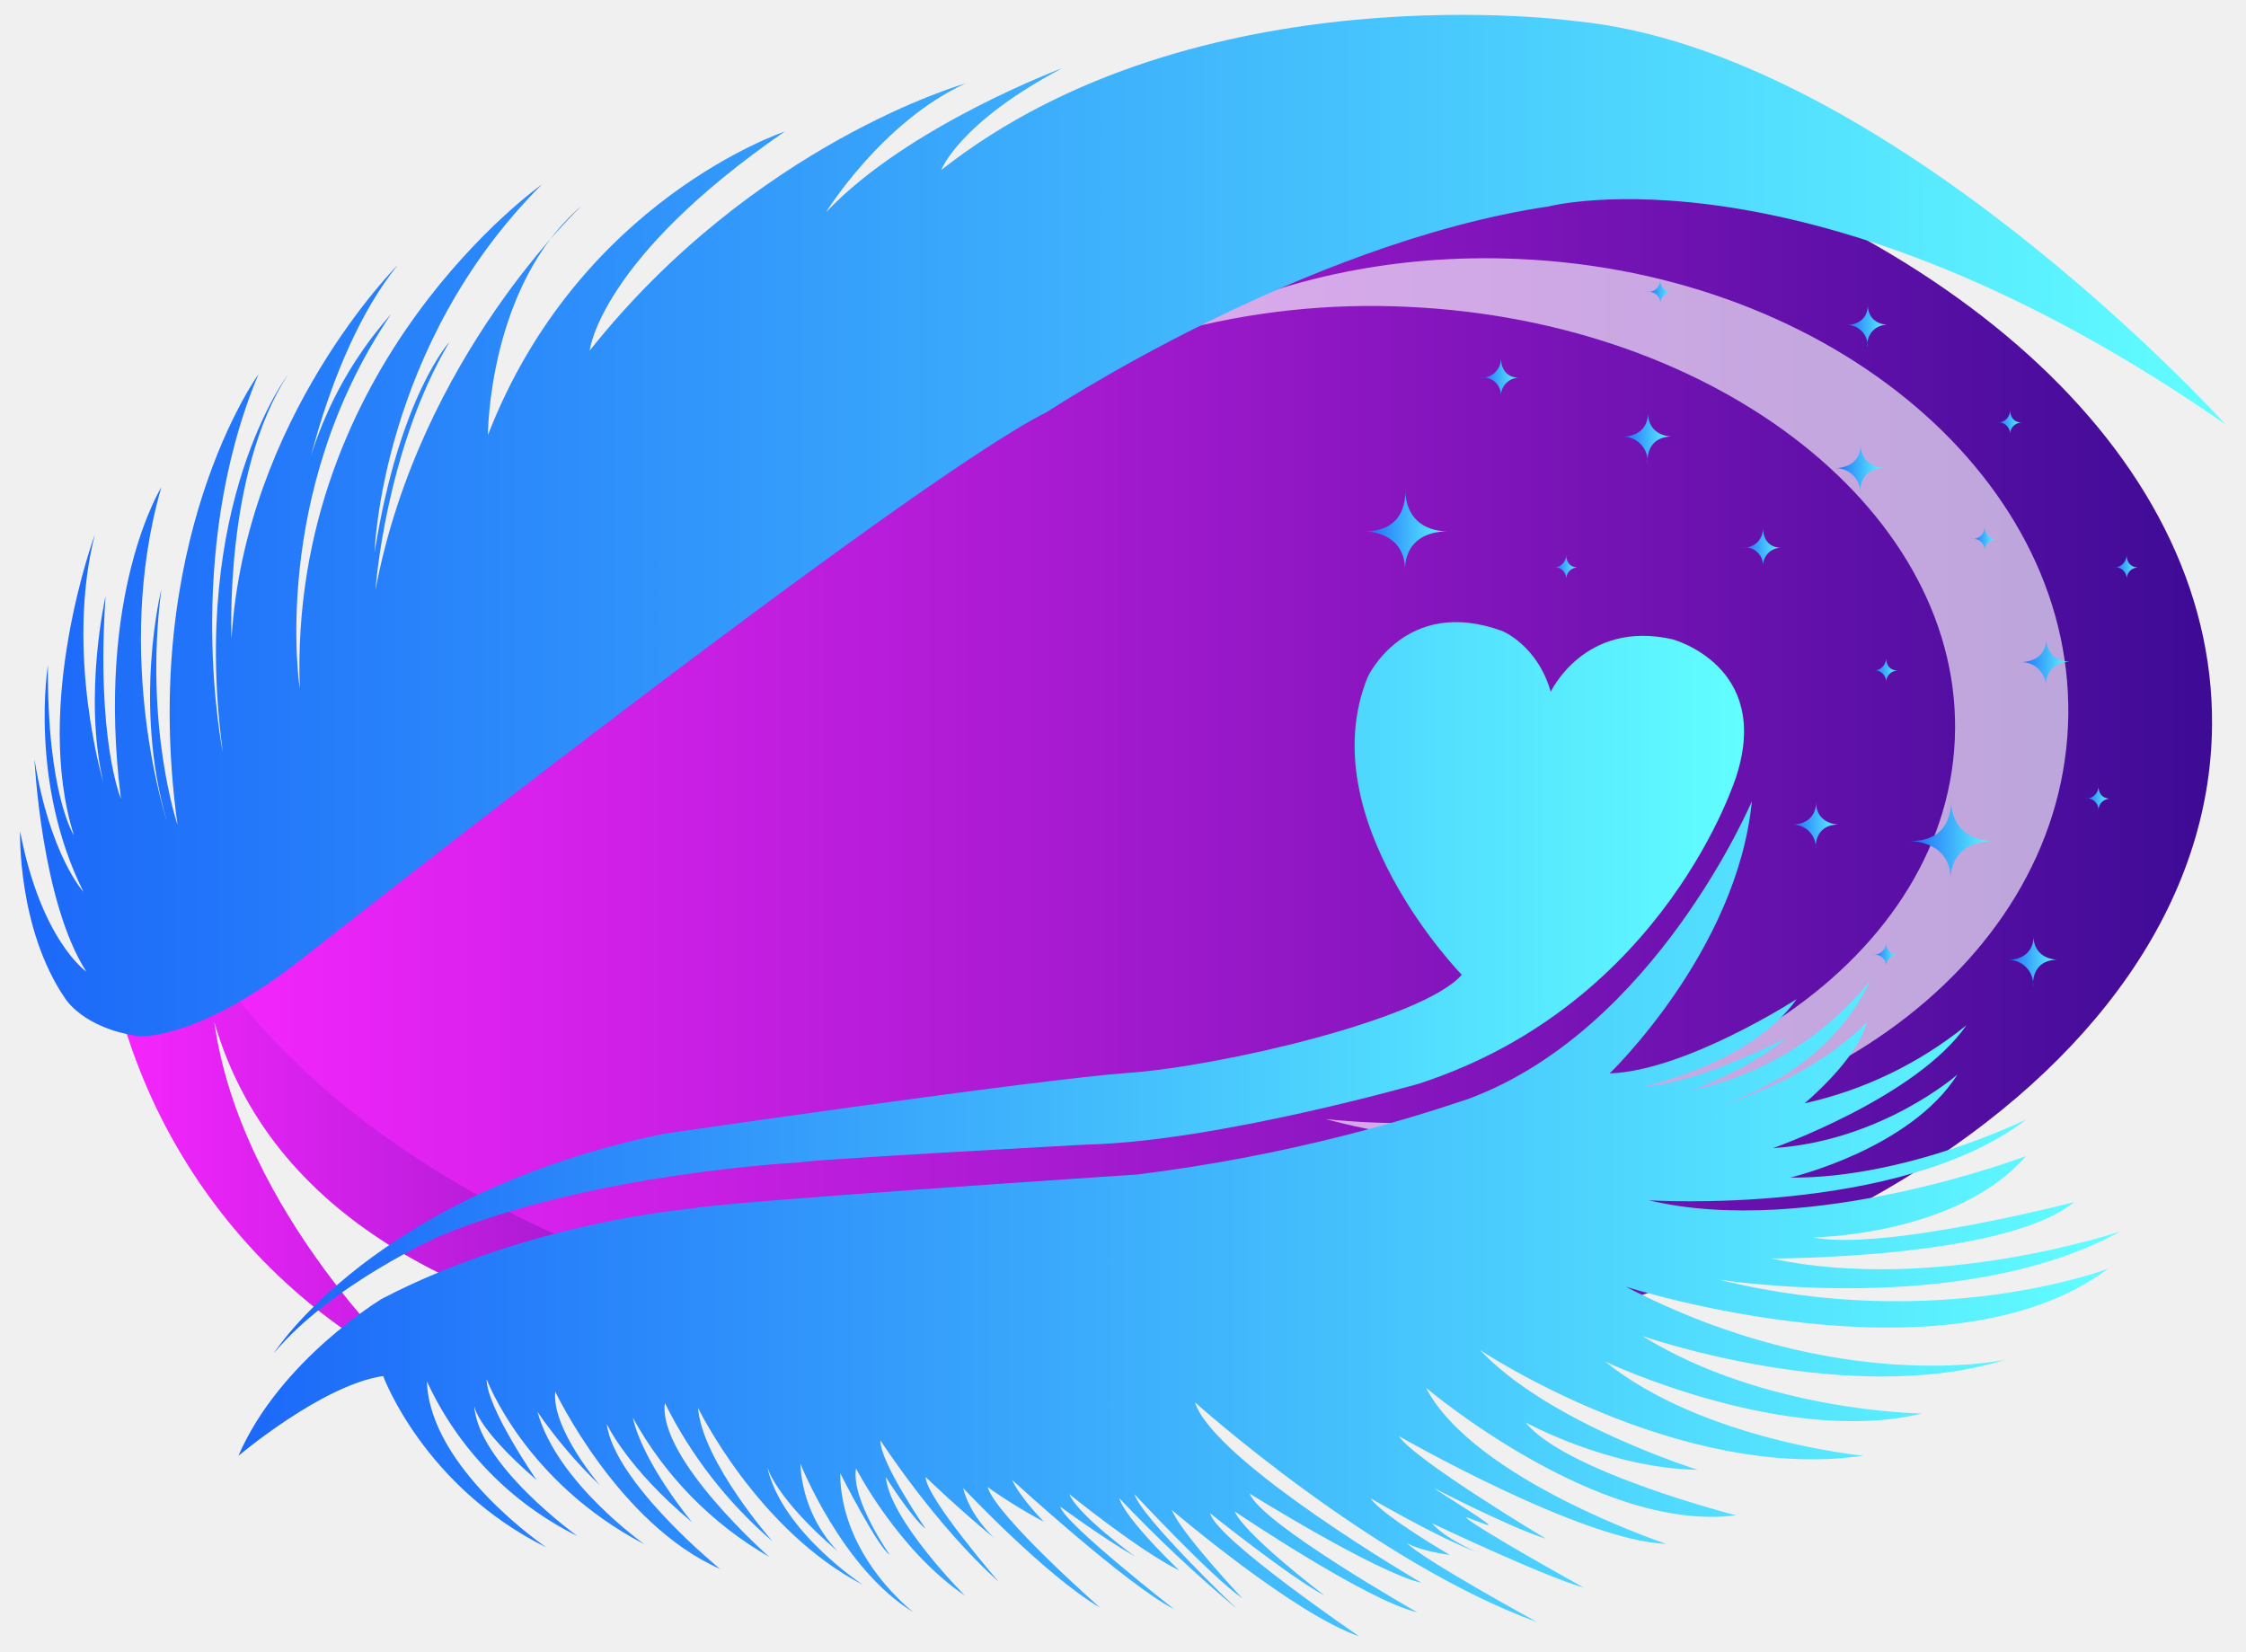
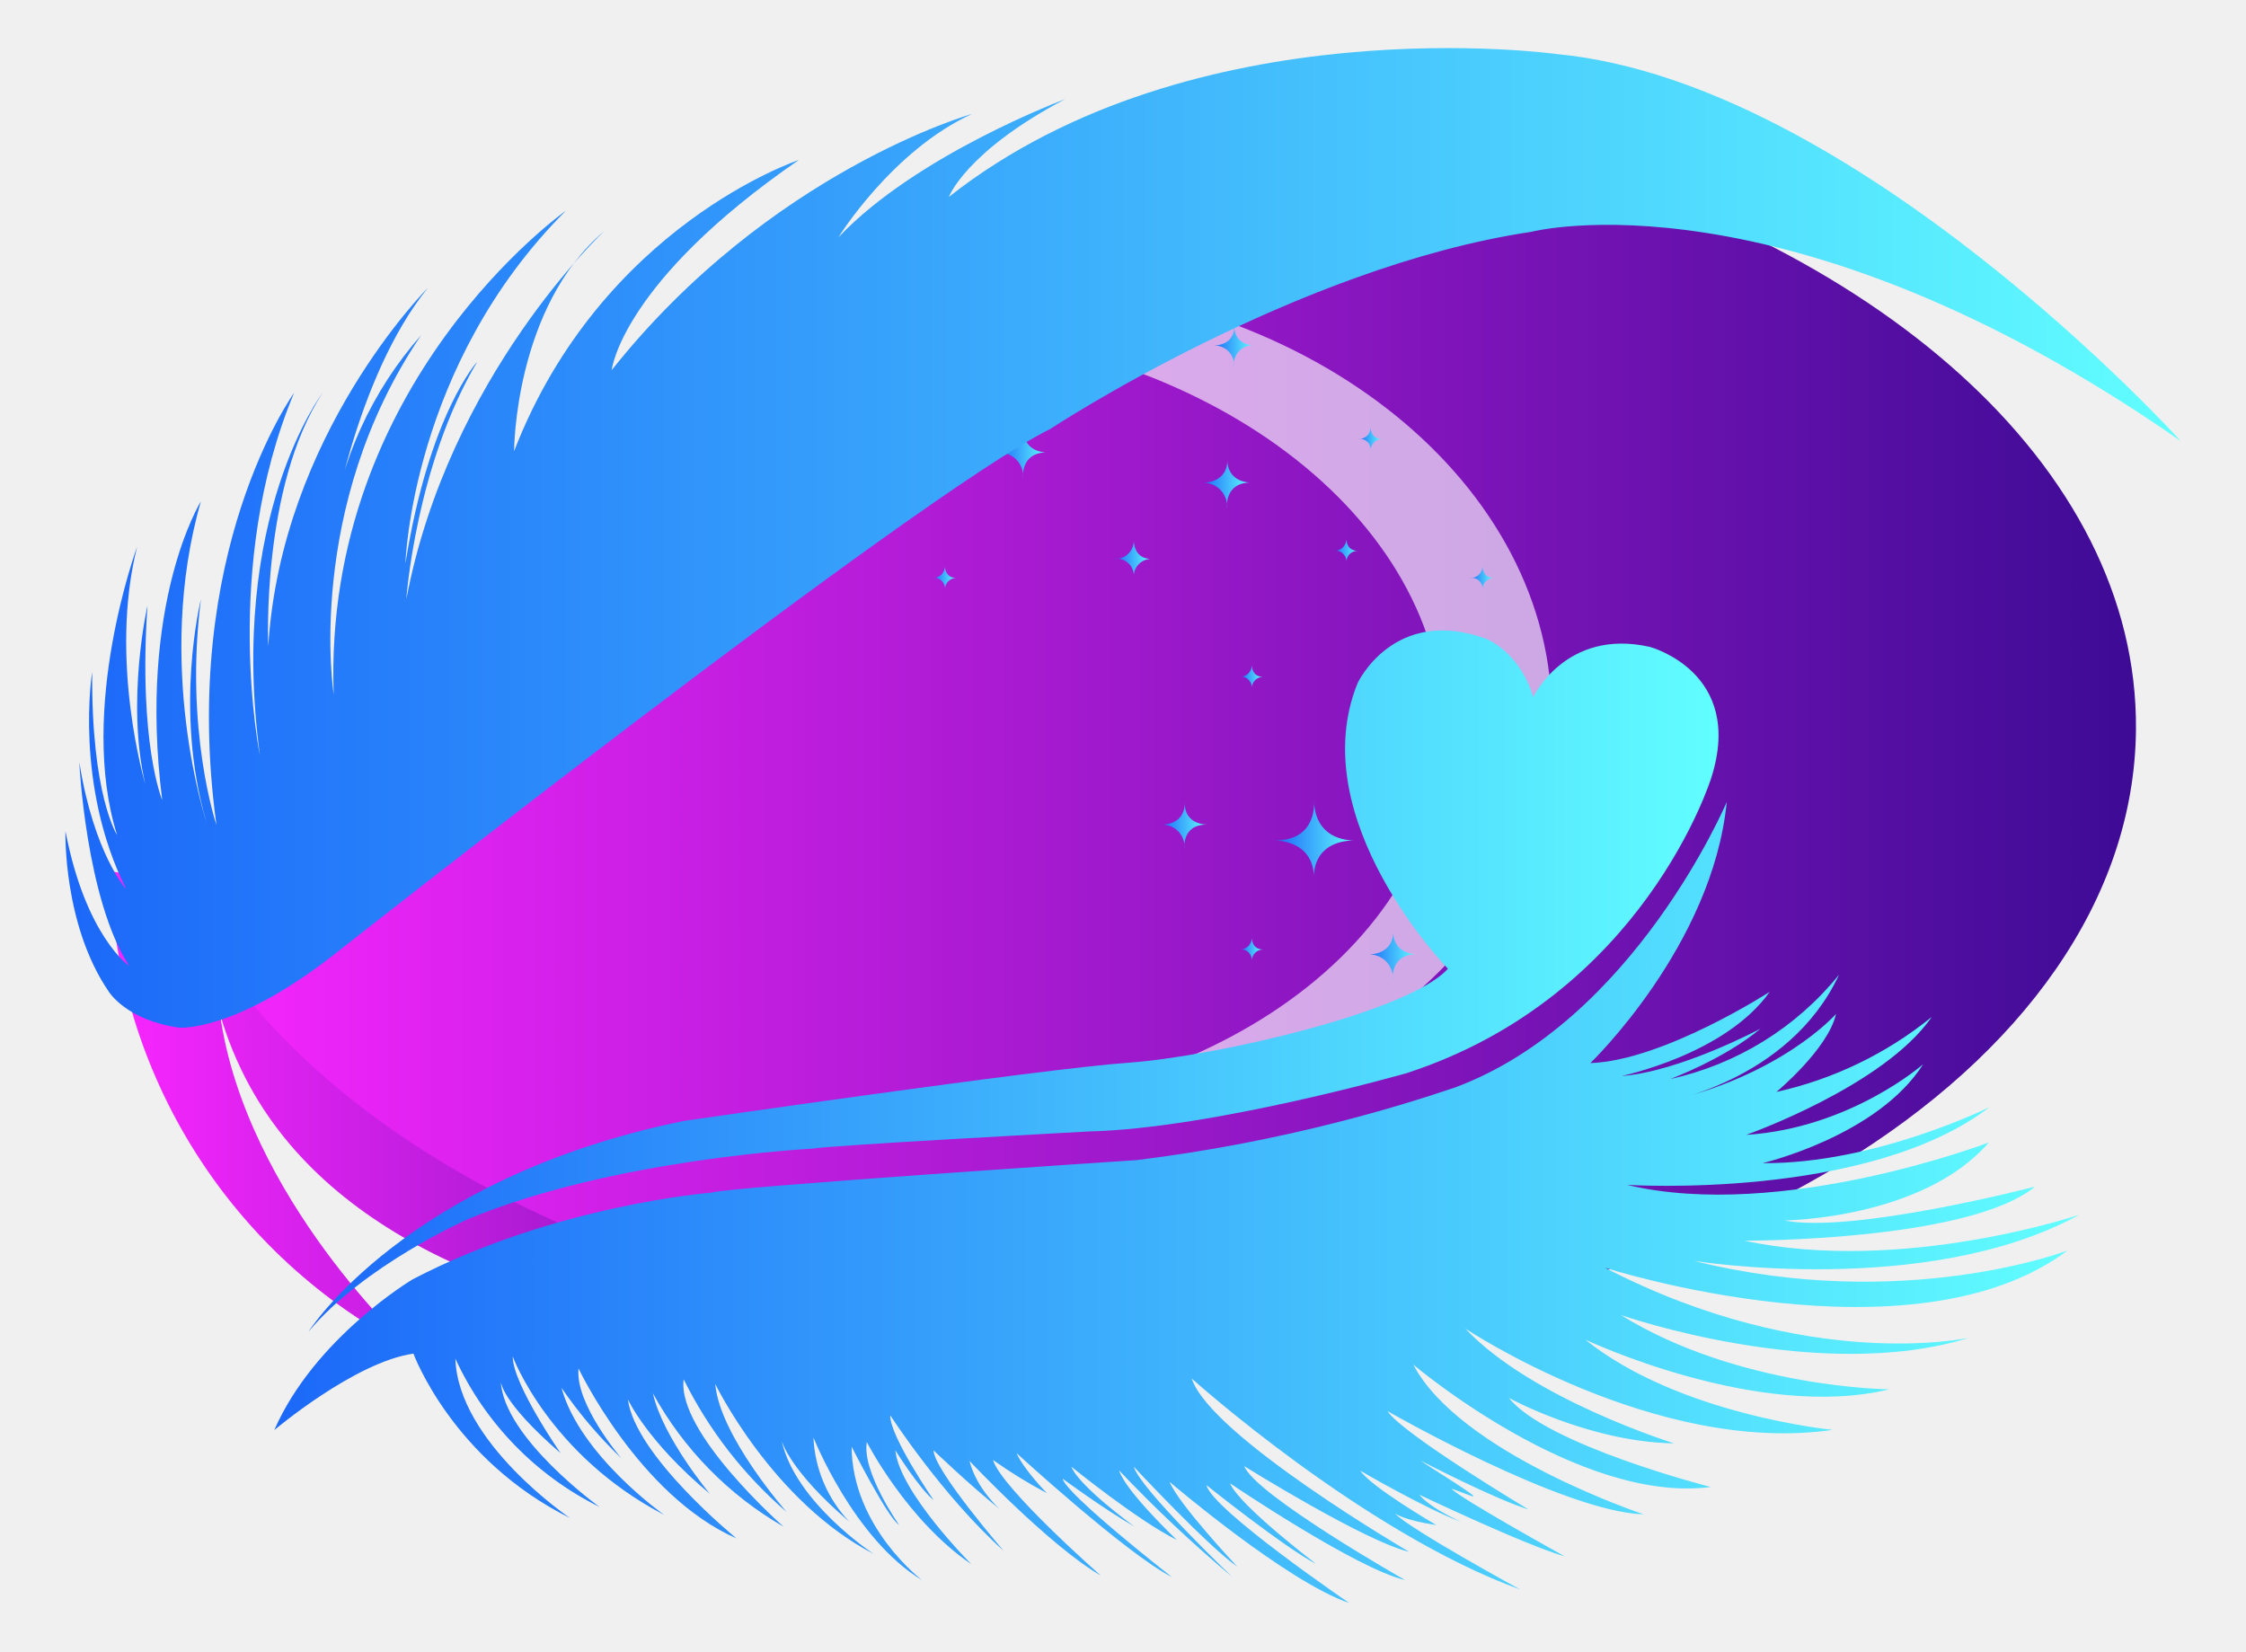
- <svg xmlns="http://www.w3.org/2000/svg" xmlns:xlink="http://www.w3.org/1999/xlink" id="Camada_1" data-name="Camada 1" viewBox="0 0 416.18 306.01">
+ <svg xmlns="http://www.w3.org/2000/svg" xmlns:xlink="http://www.w3.org/1999/xlink" id="Camada_1" data-name="Camada 1" viewBox="0 0 433.95 319.07">
  <defs>
    <style>.cls-1{fill:url(#Roxito);}.cls-2{fill:url(#Roxito-2);}.cls-3{fill:#fff;opacity:0.63;}.cls-4{fill:url(#Blue);}.cls-5{fill:url(#Blue-2);}.cls-6{fill:url(#Blue-3);}.cls-7{fill:url(#Blue-4);}.cls-8{fill:url(#Blue-5);}.cls-9{fill:url(#Blue-6);}.cls-10{fill:url(#Blue-7);}.cls-11{fill:url(#Blue-8);}.cls-12{fill:url(#Blue-9);}.cls-13{fill:url(#Blue-10);}.cls-14{fill:url(#Blue-11);}.cls-15{fill:url(#Blue-12);}.cls-16{fill:url(#Blue-13);}.cls-17{fill:url(#Blue-14);}.cls-18{fill:url(#Blue-15);}.cls-19{fill:url(#Blue-16);}.cls-20{fill:url(#Blue-17);}.cls-21{fill:url(#Blue-18);}.cls-22{fill:url(#Blue-19);}.cls-23{fill:url(#Blue-20);}.cls-24{fill:url(#Blue-21);}</style>
-     <linearGradient id="Roxito" x1="18.46" y1="189.61" x2="226.73" y2="189.61" gradientUnits="userSpaceOnUse">
+     <linearGradient id="Roxito" x1="21.26" y1="196.14" x2="229.52" y2="196.14" gradientUnits="userSpaceOnUse">
      <stop offset="0" stop-color="#f926ff" />
      <stop offset="1" stop-color="#3d0b95" />
    </linearGradient>
-     <linearGradient id="Roxito-2" x1="30.91" y1="137.18" x2="409.9" y2="137.18" xlink:href="#Roxito" />
-     <linearGradient id="Blue" x1="252.9" y1="98.15" x2="268.38" y2="98.15" gradientUnits="userSpaceOnUse">
+     <linearGradient id="Roxito-2" x1="33.71" y1="143.71" x2="412.7" y2="143.71" xlink:href="#Roxito" />
+     <linearGradient id="Blue" x1="145.27" y1="104.69" x2="160.76" y2="104.69" gradientUnits="userSpaceOnUse">
      <stop offset="0" stop-color="#1c68f9" />
      <stop offset="1" stop-color="#61feff" />
    </linearGradient>
-     <linearGradient id="Blue-2" x1="300.4" y1="81.14" x2="309.99" y2="81.14" xlink:href="#Blue" />
-     <linearGradient id="Blue-3" x1="374.21" y1="122.91" x2="383.8" y2="122.91" xlink:href="#Blue" />
-     <linearGradient id="Blue-4" x1="341.93" y1="60.39" x2="349.98" y2="60.39" xlink:href="#Blue" />
-     <linearGradient id="Blue-5" x1="371.84" y1="178.1" x2="381.43" y2="178.1" xlink:href="#Blue" />
-     <linearGradient id="Blue-6" x1="331.85" y1="153" x2="340.85" y2="153" xlink:href="#Blue" />
-     <linearGradient id="Blue-7" x1="339.8" y1="86.96" x2="349.38" y2="86.96" xlink:href="#Blue" />
-     <linearGradient id="Blue-8" x1="354.02" y1="155.56" x2="369.5" y2="155.56" xlink:href="#Blue" />
-     <linearGradient id="Blue-9" x1="305.19" y1="54.04" x2="309.89" y2="54.04" xlink:href="#Blue" />
-     <linearGradient id="Blue-10" x1="287.75" y1="105.07" x2="292.45" y2="105.07" xlink:href="#Blue" />
-     <linearGradient id="Blue-11" x1="347.03" y1="124.18" x2="351.73" y2="124.18" xlink:href="#Blue" />
-     <linearGradient id="Blue-12" x1="365.31" y1="99.82" x2="370.01" y2="99.82" xlink:href="#Blue" />
-     <linearGradient id="Blue-13" x1="370.01" y1="78.22" x2="374.71" y2="78.22" xlink:href="#Blue" />
-     <linearGradient id="Blue-14" x1="391.61" y1="105.07" x2="396.3" y2="105.07" xlink:href="#Blue" />
-     <linearGradient id="Blue-15" x1="386.39" y1="147.9" x2="391.08" y2="147.9" xlink:href="#Blue" />
-     <linearGradient id="Blue-16" x1="347.03" y1="176.85" x2="351.73" y2="176.85" xlink:href="#Blue" />
-     <linearGradient id="Blue-17" x1="322.86" y1="101.38" x2="330.17" y2="101.38" xlink:href="#Blue" />
-     <linearGradient id="Blue-18" x1="274.31" y1="69.92" x2="281.61" y2="69.92" xlink:href="#Blue" />
-     <linearGradient id="Blue-19" x1="3.74" y1="97.41" x2="412.45" y2="97.41" xlink:href="#Blue" />
-     <linearGradient id="Blue-20" x1="50.73" y1="183.04" x2="323.18" y2="183.04" xlink:href="#Blue" />
-     <linearGradient id="Blue-21" x1="44.17" y1="225.87" x2="392.73" y2="225.87" xlink:href="#Blue" />
+     <linearGradient id="Blue-2" x1="192.77" y1="87.67" x2="202.36" y2="87.67" xlink:href="#Blue" />
+     <linearGradient id="Blue-3" x1="266.59" y1="129.45" x2="276.17" y2="129.45" xlink:href="#Blue" />
+     <linearGradient id="Blue-4" x1="234.31" y1="66.92" x2="242.35" y2="66.92" xlink:href="#Blue" />
+     <linearGradient id="Blue-5" x1="264.21" y1="184.63" x2="273.8" y2="184.63" xlink:href="#Blue" />
+     <linearGradient id="Blue-6" x1="224.22" y1="159.54" x2="233.22" y2="159.54" xlink:href="#Blue" />
+     <linearGradient id="Blue-7" x1="232.17" y1="93.49" x2="241.76" y2="93.49" xlink:href="#Blue" />
+     <linearGradient id="Blue-8" x1="246.39" y1="162.09" x2="261.88" y2="162.09" xlink:href="#Blue" />
+     <linearGradient id="Blue-9" x1="197.57" y1="60.57" x2="202.26" y2="60.57" xlink:href="#Blue" />
+     <linearGradient id="Blue-10" x1="180.12" y1="111.6" x2="184.82" y2="111.6" xlink:href="#Blue" />
+     <linearGradient id="Blue-11" x1="239.41" y1="130.71" x2="244.11" y2="130.71" xlink:href="#Blue" />
+     <linearGradient id="Blue-12" x1="257.68" y1="106.35" x2="262.38" y2="106.35" xlink:href="#Blue" />
+     <linearGradient id="Blue-13" x1="262.38" y1="84.75" x2="267.08" y2="84.75" xlink:href="#Blue" />
+     <linearGradient id="Blue-14" x1="283.98" y1="111.6" x2="288.68" y2="111.6" xlink:href="#Blue" />
+     <linearGradient id="Blue-15" x1="278.76" y1="154.43" x2="283.46" y2="154.43" xlink:href="#Blue" />
+     <linearGradient id="Blue-16" x1="239.41" y1="183.38" x2="244.11" y2="183.38" xlink:href="#Blue" />
+     <linearGradient id="Blue-17" x1="215.24" y1="107.91" x2="222.55" y2="107.91" xlink:href="#Blue" />
+     <linearGradient id="Blue-18" x1="166.68" y1="76.45" x2="173.99" y2="76.45" xlink:href="#Blue" />
+     <linearGradient id="Blue-19" x1="12.62" y1="103.94" x2="421.33" y2="103.94" xlink:href="#Blue" />
+     <linearGradient id="Blue-20" x1="59.61" y1="189.57" x2="332.06" y2="189.57" xlink:href="#Blue" />
+     <linearGradient id="Blue-21" x1="53.05" y1="232.4" x2="401.62" y2="232.4" xlink:href="#Blue" />
  </defs>
-   <path class="cls-1" d="M18.46,161.79A106.82,106.82,0,0,0,76.7,254.21s-32.05-29.21-37-64.85a68.36,68.36,0,0,0,5.76,14c34.8,63.28,161.57,50.86,181.25,48.72-24.66-3.42-63-12.44-100.1-38.53-13.29-9.35-34-26.19-49.43-52.37-10.2-17.28-8.87-36.58-12.53-36.41-2.59.12-4.31,9.31-5.39,17.57L46.94,166.78Z" />
-   <path class="cls-2" d="M287.75,21.9L30.91,163.73c22.36,50.52,96.63,88,185.11,88.73,106.55,0.84,193.35-52,193.87-118.09C410.29,83.6,359.61,39.82,287.75,21.9Z" />
-   <path class="cls-3" d="M281.52,48C257.8,46.92,235.64,52,217.58,61.53a139.81,139.81,0,0,1,43.18-4.67c57.9,2.59,103.33,38.52,101.46,80.24S311.9,210.55,254,208q-4.25-.19-8.4-0.62a133.92,133.92,0,0,0,28.59,4.37c58.16,2.61,106.95-31.93,109-77.15S339.67,50.59,281.52,48Z" />
-   <path class="cls-4" d="M260.37,105.81s-0.76-7.26,8-7.36c0,0-7.94.61-8-8,0,0,1,8.08-7.53,8C252.9,98.51,260.37,98.27,260.37,105.81Z" />
-   <path class="cls-5" d="M305.36,76.4s0.47,4.49-5,4.55a4.54,4.54,0,0,1,4.93,4.93s-0.61-5,4.66-5C310,80.92,305.36,81.07,305.36,76.4Z" />
-   <path class="cls-6" d="M379.17,118.17s0.47,4.49-5,4.55a4.54,4.54,0,0,1,4.93,4.93s-0.61-5,4.66-5C383.8,122.69,379.17,122.84,379.17,118.17Z" />
-   <path class="cls-7" d="M346.09,56.42s0.39,3.77-4.16,3.82a3.81,3.81,0,0,1,4.13,4.13A3.62,3.62,0,0,1,350,60.21S346.09,60.33,346.09,56.42Z" />
-   <path class="cls-8" d="M376.8,173.36s0.47,4.49-5,4.55a4.54,4.54,0,0,1,4.93,4.93s-0.61-5,4.66-5C381.43,177.87,376.8,178,376.8,173.36Z" />
-   <path class="cls-9" d="M336.5,148.55s0.44,4.22-4.66,4.28a4.26,4.26,0,0,1,4.62,4.62s-0.58-4.69,4.38-4.66C340.85,152.8,336.5,152.93,336.5,148.55Z" />
-   <path class="cls-10" d="M344.76,82.22s0.47,4.49-5,4.55a4.54,4.54,0,0,1,4.93,4.93s-0.61-5,4.66-5C349.38,86.73,344.76,86.88,344.76,82.22Z" />
-   <path class="cls-11" d="M361.49,163.21s-0.76-7.26,8-7.36c0,0-7.94.61-8-8,0,0,1,8.08-7.53,8C354,155.91,361.49,155.67,361.49,163.21Z" />
-   <path class="cls-12" d="M309.89,54.12s-2.23.23-2.26-2.46a2.25,2.25,0,0,1-2.44,2.44,2.14,2.14,0,0,1,2.46,2.31A2.17,2.17,0,0,1,309.89,54.12Z" />
-   <path class="cls-13" d="M292.45,105.15s-2.23.23-2.26-2.46a2.25,2.25,0,0,1-2.44,2.44,2.14,2.14,0,0,1,2.46,2.31A2.17,2.17,0,0,1,292.45,105.15Z" />
-   <path class="cls-14" d="M351.73,124.26s-2.23.23-2.26-2.46a2.25,2.25,0,0,1-2.44,2.44,2.14,2.14,0,0,1,2.46,2.31A2.17,2.17,0,0,1,351.73,124.26Z" />
-   <path class="cls-15" d="M370,99.9s-2.23.23-2.26-2.46a2.25,2.25,0,0,1-2.44,2.44,2.14,2.14,0,0,1,2.46,2.31A2.17,2.17,0,0,1,370,99.9Z" />
-   <path class="cls-16" d="M374.71,78.3s-2.23.23-2.26-2.46A2.25,2.25,0,0,1,370,78.29a2.14,2.14,0,0,1,2.46,2.31A2.17,2.17,0,0,1,374.71,78.3Z" />
-   <path class="cls-17" d="M396.3,105.15s-2.23.23-2.26-2.46a2.25,2.25,0,0,1-2.44,2.44,2.14,2.14,0,0,1,2.46,2.31A2.17,2.17,0,0,1,396.3,105.15Z" />
-   <path class="cls-18" d="M391.08,148s-2.23.23-2.26-2.46a2.25,2.25,0,0,1-2.44,2.44,2.14,2.14,0,0,1,2.46,2.31A2.17,2.17,0,0,1,391.08,148Z" />
-   <path class="cls-19" d="M351.73,176.94s-2.23.23-2.26-2.46a2.25,2.25,0,0,1-2.44,2.44,2.14,2.14,0,0,1,2.46,2.31A2.17,2.17,0,0,1,351.73,176.94Z" />
-   <path class="cls-20" d="M330.17,101.5s-3.46.36-3.51-3.82a3.5,3.5,0,0,1-3.8,3.8,3.32,3.32,0,0,1,3.82,3.59A3.37,3.37,0,0,1,330.17,101.5Z" />
-   <path class="cls-21" d="M281.61,70s-3.46.36-3.51-3.82a3.5,3.5,0,0,1-3.8,3.8,3.32,3.32,0,0,1,3.82,3.59A3.37,3.37,0,0,1,281.61,70Z" />
-   <path class="cls-22" d="M55.54,178S168.22,89.17,194,76.35c0,0,47.53-31.33,92.92-38.09,0,0,49-12.82,125.49,40.41,0,0-62.66-69.24-120.51-74.76,0,0-70-9.79-117.48,27.59,0,0,3.2-8.72,22.43-18.87,0,0-28.66,10.68-43.79,26.7,0,0,10.32-16.73,25.81-23.85,0,0-39,11-69.6,49.49,0,0,1.78-16.91,36.14-40.59,0,0-38.09,12.64-55,56.25,0,0,0-27.77,17.44-42.54,0,0-30.08,27.95-38.27,71.2,0,0,1.78-25.81,13.71-45.93,0,0-9.26,10-13.88,39,0,0,1.07-38.27,31-68.18,0,0-47,33.11-44.86,93.45,0,0-5.7-36,16.91-69.42A72.33,72.33,0,0,0,54.9,96.82s4.73-30.26,18.8-47.71c0,0-28.3,28.3-30.8,69.24,0,0-1.42-30.8,10.5-49,0,0-18.33,24-12.1,70.13,0,0-7.48-36.49,6.59-70.13,0,0-22.25,30.8-15,83.49,0,0-6.23-18.33-3-43.61,0,0-5.34,21.36,1.07,43.08,0,0-10.15-30.53-1.07-62,0,0-12.28,19.63-7.48,57.72,0,0-4.63-10.86-2.85-37.56,0,0-4.2,18.51-.41,34.53,0,0-7.14-24-1.58-45.93,0,0-11.54,31.33-3.88,55.72,0,0-5-7.65-4.81-31.51,0,0-3.56,21.72,6.59,42,0,0-6.23-6.76-9.08-24.56,0,0,1.25,26.35,9.61,39.34,0,0-8.37-5.7-12.28-26,0,0-.53,18,8.37,31,0,0,3.38,5.52,13.53,6.94C25.64,192.06,36.32,193,55.54,178Z" />
-   <path class="cls-23" d="M270.87,180.65s-28.13-28.84-17.44-55.18c0,0,7-15.07,24.92-8.54,0,0,6.53,2.61,9,11.27,0,0,6.29-13.41,22.55-9.73,0,0,18.39,4.87,11.87,25.28,0,0-12.94,42.13-58.86,57.08,0,0-37.38,10.68-61.35,11.27,0,0-50.91,2.73-53.4,3.32,0,0-38.45,1.9-66.69,13.65,0,0-20.06,8.9-30.74,21.72,0,0,18.75-29.67,72.39-40.7,0,0,69.29-10.09,86-11.27S263.51,189,270.87,180.65Z" />
-   <path class="cls-24" d="M44.17,269.8S59.74,256.62,71,255c0,0,7.48,20.47,30.26,31.77,0,0-21.63-14.6-22.16-30.8A60,60,0,0,0,107,284.66s-18.69-13.44-19.14-24.39c0,0-.27,3.74,11.57,14,0,0-9.26-13.35-9.26-18.69,0,0,7,19,29.28,30.62,0,0-16.29-11.48-19.85-24.56a86.64,86.64,0,0,0,11.57,13.62s-9-10.5-8.28-17.36c0,0,11.66,24.56,30.53,32.84,0,0-19.58-15.93-21-26.88,0,0,3.74,8.19,15.84,18.25,0,0-9.08-10.86-11-19.4a66.92,66.92,0,0,0,25.28,25.81S121.87,270.33,123.2,260a81.71,81.71,0,0,0,19.94,25.63s-13-14.77-13.8-24.74c0,0,11,22.7,30.62,32.84,0,0-15.13-9.88-17.8-21.89,0,0,1.42,5.7,13.08,15.66a25.35,25.35,0,0,1-6.94-16.29s7.74,19.58,21,27.59c0,0-13.53-10.24-13.62-25.81,0,0,6.94,13.71,9.17,15.13,0,0-7.21-10.24-6.23-16,0,0,7.74,15.13,20.2,23.59,0,0-13.88-13.88-14.69-22,0,0,4.63,7.39,7.39,9.61,0,0-8.54-12.46-8.37-16.38,0,0,10.06,15.58,21.89,26.17,0,0-13.44-15.58-13.53-19.4,0,0,6.76,6.5,12.82,11.39,0,0-4.54-4-5.87-9.35,0,0,15.4,16.38,25.37,22.16,0,0-19.22-16.91-20.83-22.34A93.27,93.27,0,0,0,193.42,282s-4.45-4.54-5.87-7.74c0,0,21.27,19.49,30,23.94,0,0-20.47-16-21.09-19,0,0,7.83,5.79,13.88,9.26,0,0-10.68-7.74-12.19-11.57,0,0,12.82,10.41,20.38,14.15,0,0-9.95-9.43-11.16-13.44a258,258,0,0,0,21.84,20.56s-17.71-16.91-19-21.27c0,0,14.24,15.31,20,19.31,0,0-11.3-12-13.08-16.38,0,0,22.61,19.31,34.71,23.41,0,0-26.52-18.07-27.59-22.78,0,0,15,12,21.18,15.22,0,0-14.77-11.21-16.64-15.58,0,0,24.48,16.55,33.82,18.69,0,0-28.84-16.38-31.06-22,0,0,23.41,14.6,31.86,16.55,0,0-38.45-22.43-42-33.47,0,0,33.11,29.73,63.46,40.76,0,0-21.18-11.57-24.21-14.69,0,0,1.87,1.34,8,2.23,0,0-12.55-7.3-14.69-10.5,0,0,12.82,7.48,19.49,9.88,0,0-5.79-2.49-8.1-5.25,0,0,20.56,9.79,28.13,11.93,0,0-20.56-11.39-21.89-13.08,0,0,.36.09,3.65,1.34s-8.37-5.79-9.61-6.76c0,0,14,7.3,20.83,9.43,0,0-24.39-14.6-27.24-19,0,0,34,19.49,49.49,19.94,0,0-35.6-11.84-44.5-28.93,0,0,31.83,27,57.47,23.65,0,0-31.69-8.07-39-17.21,0,0,15.55,8.54,31.92,8.78,0,0-27.53-8.54-40.35-22.19,0,0,36.79,24.56,71,19.58,0,0-29.67-2.85-47.82-17.44,0,0,33.35,15.78,58.74,9.61,0,0-29.07-.24-51.86-14.36,0,0,38.33,13.41,67.29,4.39,0,0-31,6.88-70.37-13.53,0,0,59.45,19.11,89.36-3.32,0,0-31.57,12.1-72.15,2,0,0,45,7.24,74.41-8.9,0,0-34.18,11.51-64.68,5,0,0,43.32.12,56.13-10.44,0,0-35.13,9.14-48.42,6.53,0,0,26.7-.24,39.52-15.07,0,0-40.11,15.31-69.9,8.19,0,0,46.52,3,70-15,0,0-22.19,11-43.79,10.8,0,0,22.19-5.22,31-19.11,0,0-14,12.34-34.18,13.65,0,0,26.58-9.38,35.84-22.78a72.74,72.74,0,0,1-30,14.48s10-8.31,11.51-15.07c0,0-10.56,12.1-33.82,17.21,0,0,24.68-3.92,34.41-24.8A57.91,57.91,0,0,1,313.7,202s10.32-3.8,17.44-9.73c0,0-15.55,8.31-26.82,9.14,0,0,20.06-4.15,28.6-16.26,0,0-20.53,13.29-34.65,13.77,0,0,23.62-22.67,26.35-50.44,0,0-17.92,42.37-52.57,55.18-6.8,2.3-14.08,4.49-21.81,6.48a311.86,311.86,0,0,1-39.55,7.52s-79.15,5.22-82.24,6.29c0,0-30.14,2.37-57.67,16.73C70.78,240.69,51.85,252,44.17,269.8Z" />
+   <path class="cls-1" d="M21.26,168.32A106.82,106.82,0,0,0,79.5,260.74s-32.05-29.21-37-64.85a68.36,68.36,0,0,0,5.76,14c34.8,63.28,161.57,50.86,181.25,48.72-24.66-3.42-63-12.44-100.1-38.53-13.29-9.35-34-26.19-49.43-52.37-10.2-17.28-8.87-36.58-12.53-36.41-2.59.12-4.31,9.31-5.39,17.57L49.74,173.31Z" />
+   <path class="cls-2" d="M290.55,28.43L33.71,170.26c22.36,50.52,96.63,88,185.11,88.73,106.55,0.84,193.35-52,193.87-118.09C413.09,90.13,362.4,46.35,290.55,28.43Z" />
+   <path class="cls-3" d="M198.09,54.52c-23.72-1.06-45.87,4.05-63.94,13.55a139.81,139.81,0,0,1,43.18-4.67c57.9,2.59,103.33,38.52,101.46,80.24s-50.32,73.44-108.23,70.85q-4.25-.19-8.4-0.62a133.92,133.92,0,0,0,28.59,4.37c58.16,2.61,106.95-31.93,109-77.15S256.25,57.12,198.09,54.52Z" />
+   <path class="cls-4" d="M152.75,112.34s-0.76-7.26,8-7.36c0,0-7.94.61-8-8,0,0,1,8.08-7.53,8C145.27,105,152.75,104.81,152.75,112.34Z" />
+   <path class="cls-5" d="M197.73,82.93s0.47,4.49-5,4.55a4.54,4.54,0,0,1,4.93,4.93s-0.61-5,4.66-5C202.36,87.45,197.73,87.6,197.73,82.93Z" />
+   <path class="cls-6" d="M271.54,124.71s0.47,4.49-5,4.55a4.54,4.54,0,0,1,4.93,4.93s-0.61-5,4.66-5C276.17,129.22,271.54,129.37,271.54,124.71Z" />
+   <path class="cls-7" d="M238.47,62.95s0.39,3.77-4.16,3.82a3.81,3.81,0,0,1,4.13,4.13,3.62,3.62,0,0,1,3.91-4.16S238.47,66.86,238.47,62.95Z" />
+   <path class="cls-8" d="M269.17,179.89s0.47,4.49-5,4.55a4.54,4.54,0,0,1,4.93,4.93s-0.61-5,4.66-5C273.8,184.41,269.17,184.55,269.17,179.89Z" />
+   <path class="cls-9" d="M228.88,155.09s0.44,4.22-4.66,4.28a4.26,4.26,0,0,1,4.62,4.62s-0.58-4.69,4.38-4.66C233.22,159.33,228.88,159.47,228.88,155.09Z" />
+   <path class="cls-10" d="M237.13,88.75s0.47,4.49-5,4.55a4.54,4.54,0,0,1,4.93,4.93s-0.61-5,4.66-5C241.76,93.27,237.13,93.41,237.13,88.75Z" />
+   <path class="cls-11" d="M253.87,169.74s-0.76-7.26,8-7.36c0,0-7.94.61-8-8,0,0,1,8.08-7.53,8C246.39,162.45,253.87,162.21,253.87,169.74Z" />
+   <path class="cls-12" d="M202.26,60.65S200,60.89,200,58.2a2.25,2.25,0,0,1-2.44,2.44A2.14,2.14,0,0,1,200,62.95,2.17,2.17,0,0,1,202.26,60.65Z" />
+   <path class="cls-13" d="M184.82,111.68s-2.23.23-2.26-2.46a2.25,2.25,0,0,1-2.44,2.44,2.14,2.14,0,0,1,2.46,2.31A2.17,2.17,0,0,1,184.82,111.68Z" />
+   <path class="cls-14" d="M244.11,130.79s-2.23.23-2.26-2.46a2.25,2.25,0,0,1-2.44,2.44,2.14,2.14,0,0,1,2.46,2.31A2.17,2.17,0,0,1,244.11,130.79Z" />
+   <path class="cls-15" d="M262.38,106.43s-2.23.23-2.26-2.46a2.25,2.25,0,0,1-2.44,2.44,2.14,2.14,0,0,1,2.46,2.31A2.17,2.17,0,0,1,262.38,106.43Z" />
+   <path class="cls-16" d="M267.08,84.83s-2.23.23-2.26-2.46a2.25,2.25,0,0,1-2.44,2.44,2.14,2.14,0,0,1,2.46,2.31A2.17,2.17,0,0,1,267.08,84.83Z" />
+   <path class="cls-17" d="M288.68,111.68s-2.23.23-2.26-2.46a2.25,2.25,0,0,1-2.44,2.44,2.14,2.14,0,0,1,2.46,2.31A2.17,2.17,0,0,1,288.68,111.68Z" />
+   <path class="cls-18" d="M283.46,154.51s-2.23.23-2.26-2.46a2.25,2.25,0,0,1-2.44,2.44,2.14,2.14,0,0,1,2.46,2.31A2.17,2.17,0,0,1,283.46,154.51Z" />
+   <path class="cls-19" d="M244.11,183.47s-2.23.23-2.26-2.46a2.25,2.25,0,0,1-2.44,2.44,2.14,2.14,0,0,1,2.46,2.31A2.17,2.17,0,0,1,244.11,183.47Z" />
+   <path class="cls-20" d="M222.55,108s-3.46.36-3.51-3.82a3.5,3.5,0,0,1-3.8,3.8,3.32,3.32,0,0,1,3.82,3.59A3.37,3.37,0,0,1,222.55,108Z" />
+   <path class="cls-21" d="M174,76.58s-3.46.36-3.51-3.82a3.5,3.5,0,0,1-3.8,3.8,3.32,3.32,0,0,1,3.82,3.59A3.37,3.37,0,0,1,174,76.58Z" />
+   <path class="cls-22" d="M64.43,184.53S177.1,95.7,202.92,82.89c0,0,47.53-31.33,92.92-38.09,0,0,49-12.82,125.49,40.41,0,0-62.66-69.24-120.51-74.76,0,0-70-9.79-117.48,27.59,0,0,3.2-8.72,22.43-18.87,0,0-28.66,10.68-43.79,26.7,0,0,10.32-16.73,25.81-23.85,0,0-39,11-69.6,49.49,0,0,1.78-16.91,36.14-40.59,0,0-38.09,12.64-55,56.25,0,0,0-27.77,17.44-42.54,0,0-30.08,27.95-38.27,71.2,0,0,1.78-25.81,13.71-45.93,0,0-9.26,10-13.88,39,0,0,1.07-38.27,31-68.18,0,0-47,33.11-44.86,93.45,0,0-5.7-36,16.91-69.42a72.33,72.33,0,0,0-17.55,38.63s4.73-30.26,18.8-47.71c0,0-28.3,28.3-30.8,69.24,0,0-1.42-30.8,10.5-49,0,0-18.33,24-12.1,70.13,0,0-7.48-36.49,6.59-70.13,0,0-22.25,30.8-15,83.49,0,0-6.23-18.33-3-43.61,0,0-5.34,21.36,1.07,43.08,0,0-10.15-30.53-1.07-62,0,0-12.28,19.63-7.48,57.72,0,0-4.63-10.86-2.85-37.56,0,0-4.2,18.51-.41,34.53,0,0-7.14-24-1.58-45.93,0,0-11.54,31.33-3.88,55.72,0,0-5-7.65-4.81-31.51,0,0-3.56,21.72,6.59,42,0,0-6.23-6.76-9.08-24.56,0,0,1.25,26.35,9.61,39.34,0,0-8.37-5.7-12.28-26,0,0-.53,18,8.37,31,0,0,3.38,5.52,13.53,6.94C34.52,198.59,45.2,199.55,64.43,184.53Z" />
+   <path class="cls-23" d="M279.75,187.18S251.62,158.35,262.3,132c0,0,7-15.07,24.92-8.54,0,0,6.53,2.61,9,11.27,0,0,6.29-13.41,22.55-9.73,0,0,18.39,4.87,11.87,25.28,0,0-12.94,42.13-58.86,57.08,0,0-37.38,10.68-61.35,11.27,0,0-50.91,2.73-53.4,3.32,0,0-38.45,1.9-66.69,13.65,0,0-20.06,8.9-30.74,21.72,0,0,18.75-29.67,72.39-40.7,0,0,69.29-10.09,86-11.27S272.39,195.49,279.75,187.18Z" />
+   <path class="cls-24" d="M53,276.33s15.58-13.17,26.88-14.77c0,0,7.48,20.47,30.26,31.77,0,0-21.63-14.6-22.16-30.8a60,60,0,0,0,27.86,28.66S97.19,277.75,96.75,266.8c0,0-.27,3.74,11.57,14,0,0-9.26-13.35-9.26-18.69,0,0,7,19,29.28,30.62,0,0-16.29-11.48-19.85-24.56a86.64,86.64,0,0,0,11.57,13.62s-9-10.5-8.28-17.36c0,0,11.66,24.56,30.53,32.84,0,0-19.58-15.93-21-26.88,0,0,3.74,8.19,15.84,18.25,0,0-9.08-10.86-11-19.4A66.92,66.92,0,0,0,151.4,295s-20.65-18.16-19.31-28.48A81.71,81.71,0,0,0,152,292.17s-13-14.77-13.8-24.74c0,0,11,22.7,30.62,32.84,0,0-15.13-9.88-17.8-21.89,0,0,1.42,5.7,13.08,15.66a25.35,25.35,0,0,1-6.94-16.29s7.74,19.58,21,27.59c0,0-13.53-10.24-13.62-25.81,0,0,6.94,13.71,9.17,15.13,0,0-7.21-10.24-6.23-16,0,0,7.74,15.13,20.2,23.59,0,0-13.88-13.88-14.69-22,0,0,4.63,7.39,7.39,9.61,0,0-8.54-12.46-8.37-16.38,0,0,10.06,15.58,21.89,26.17,0,0-13.44-15.58-13.53-19.4,0,0,6.76,6.5,12.82,11.39,0,0-4.54-4-5.87-9.35,0,0,15.4,16.38,25.37,22.16,0,0-19.22-16.91-20.83-22.34a93.27,93.27,0,0,0,10.41,6.41s-4.45-4.54-5.87-7.74c0,0,21.27,19.49,30,23.94,0,0-20.47-16-21.09-19,0,0,7.83,5.79,13.88,9.26,0,0-10.68-7.74-12.19-11.57,0,0,12.82,10.41,20.38,14.15,0,0-9.95-9.43-11.16-13.44a258,258,0,0,0,21.84,20.56s-17.71-16.91-19-21.27c0,0,14.24,15.31,20,19.31,0,0-11.3-12-13.08-16.38,0,0,22.61,19.31,34.71,23.41,0,0-26.52-18.07-27.59-22.78,0,0,15,12,21.18,15.22,0,0-14.77-11.21-16.64-15.58,0,0,24.48,16.55,33.82,18.69,0,0-28.84-16.38-31.06-22,0,0,23.41,14.6,31.86,16.55,0,0-38.45-22.43-42-33.47,0,0,33.11,29.73,63.46,40.76,0,0-21.18-11.57-24.21-14.69,0,0,1.87,1.34,8,2.23,0,0-12.55-7.3-14.69-10.5,0,0,12.82,7.48,19.49,9.88,0,0-5.79-2.49-8.1-5.25,0,0,20.56,9.79,28.13,11.93,0,0-20.56-11.39-21.89-13.08,0,0,.36.09,3.65,1.34s-8.37-5.79-9.61-6.76c0,0,14,7.3,20.83,9.43,0,0-24.39-14.6-27.24-19,0,0,34,19.49,49.49,19.94,0,0-35.6-11.84-44.5-28.93,0,0,31.83,27,57.47,23.65,0,0-31.69-8.07-39-17.21,0,0,15.55,8.54,31.92,8.78,0,0-27.53-8.54-40.35-22.19,0,0,36.79,24.56,71,19.58,0,0-29.67-2.85-47.82-17.44,0,0,33.35,15.78,58.74,9.61,0,0-29.07-.24-51.86-14.36,0,0,38.33,13.41,67.29,4.39,0,0-31,6.88-70.37-13.53,0,0,59.45,19.11,89.36-3.32,0,0-31.57,12.1-72.15,2,0,0,45,7.24,74.41-8.9,0,0-34.18,11.51-64.68,5,0,0,43.32.12,56.13-10.44,0,0-35.13,9.14-48.42,6.53,0,0,26.7-.24,39.52-15.07,0,0-40.11,15.31-69.9,8.19,0,0,46.52,3,70-15,0,0-22.19,11-43.79,10.8,0,0,22.19-5.22,31-19.11,0,0-14,12.34-34.18,13.65,0,0,26.58-9.38,35.84-22.78a72.74,72.74,0,0,1-30,14.48s10-8.31,11.51-15.07c0,0-10.56,12.1-33.82,17.21,0,0,24.68-3.92,34.41-24.8a57.91,57.91,0,0,1-32.63,20.17s10.32-3.8,17.44-9.73c0,0-15.55,8.31-26.82,9.14,0,0,20.06-4.15,28.6-16.26,0,0-20.53,13.29-34.65,13.77,0,0,23.62-22.67,26.35-50.44,0,0-17.92,42.37-52.57,55.18-6.8,2.3-14.08,4.49-21.81,6.48a311.86,311.86,0,0,1-39.55,7.52s-79.15,5.22-82.24,6.29c0,0-30.14,2.37-57.67,16.73C79.66,247.22,60.73,258.56,53,276.33Z" />
</svg>
